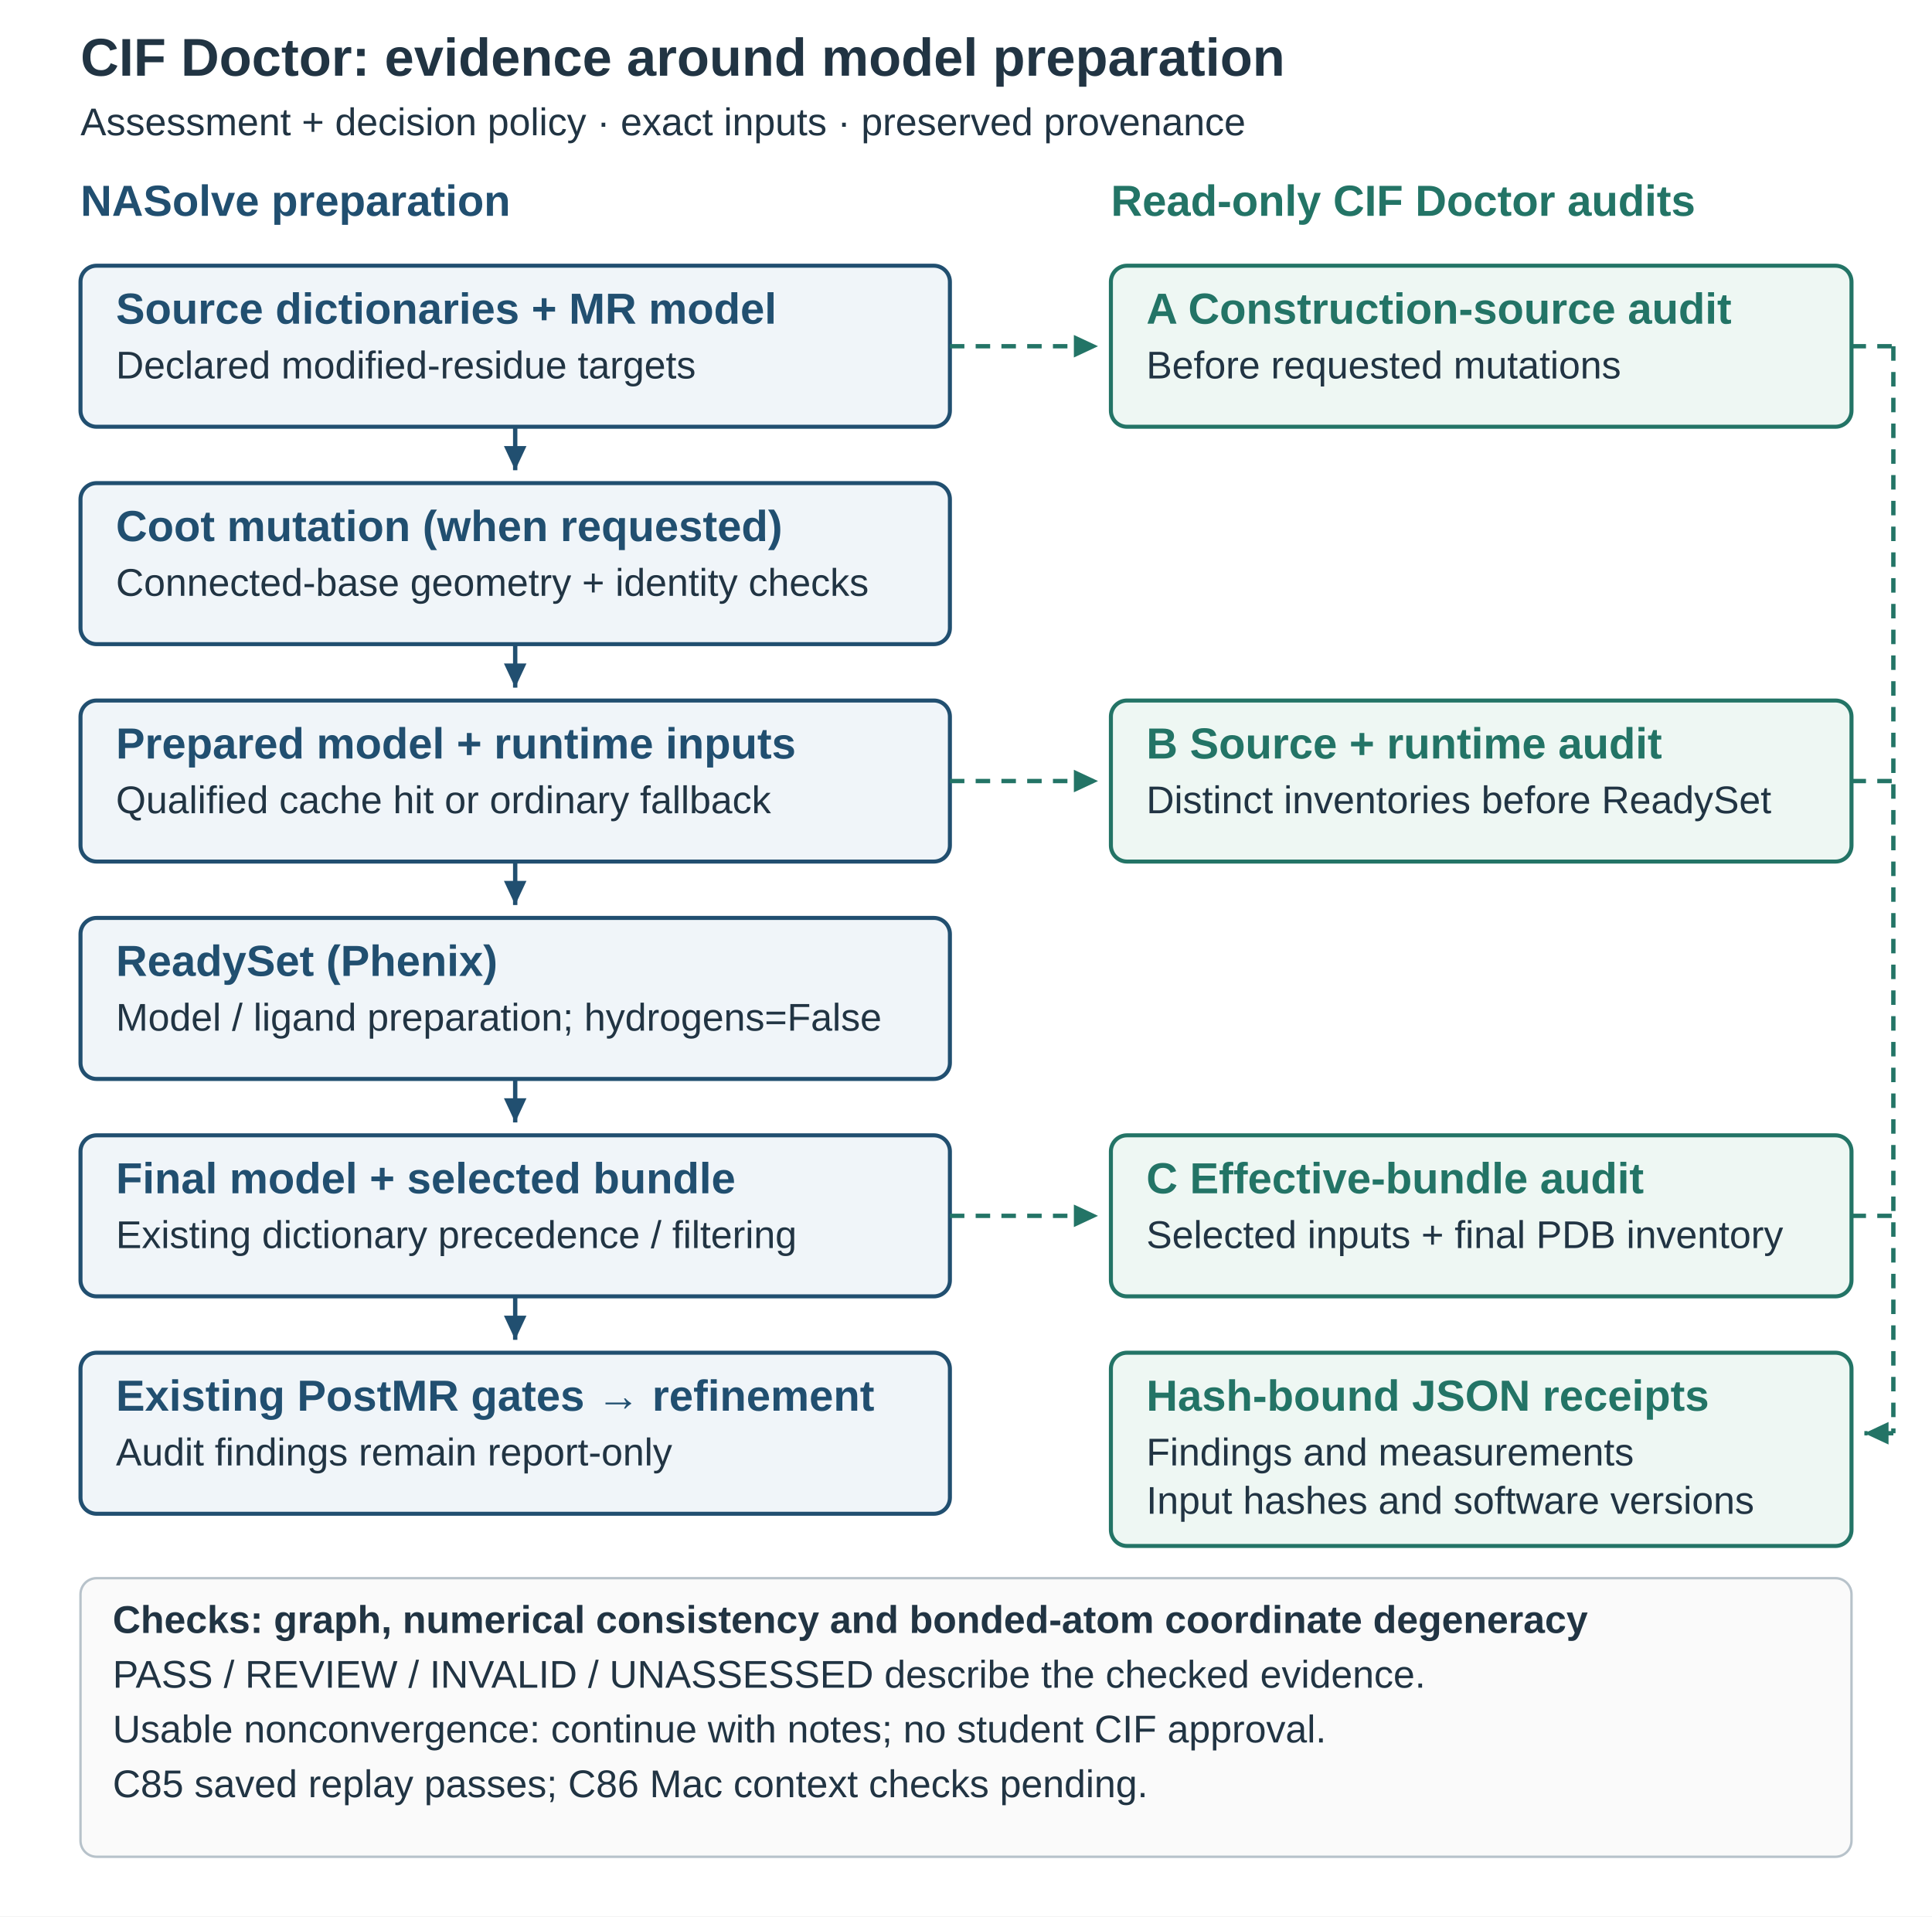
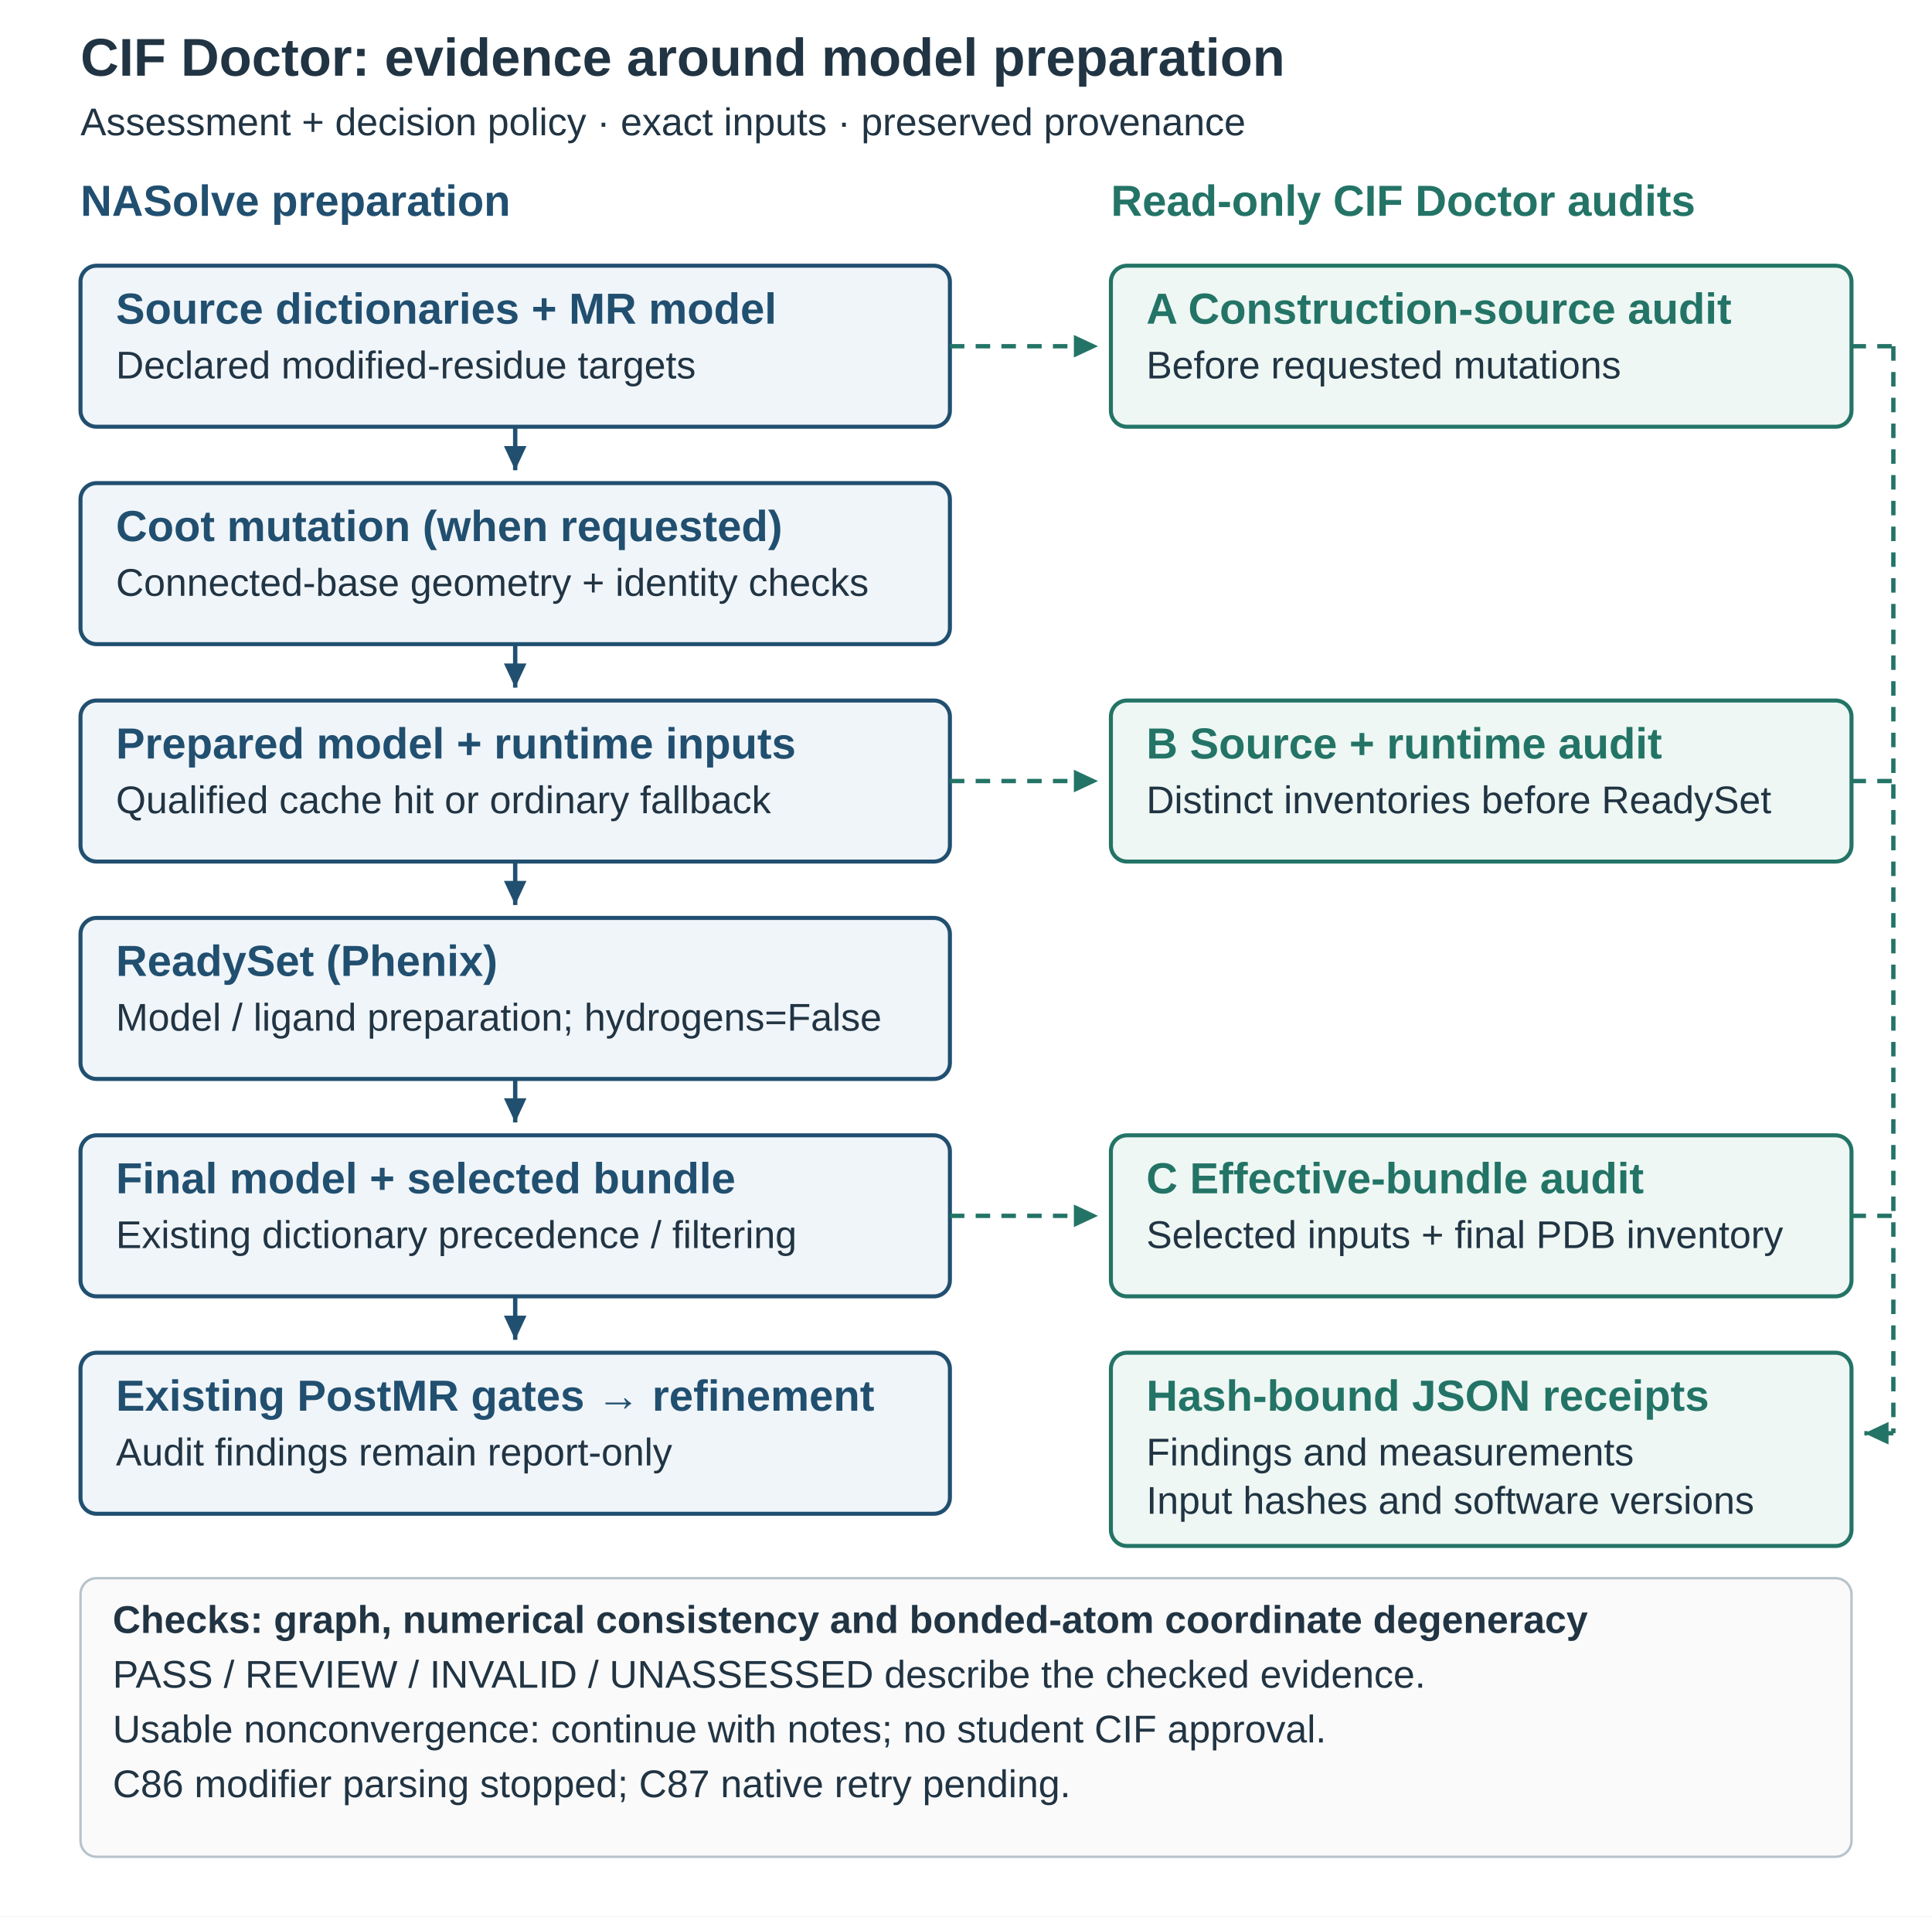
<svg xmlns="http://www.w3.org/2000/svg" width="180mm" height="178.5mm" viewBox="0 0 1200 1190" role="img" aria-labelledby="title description">
  <rect width="1200" height="1190" fill="white" />
  <text x="50" y="47" font-family="Arial, Helvetica, sans-serif" font-size="33" font-weight="bold" fill="#213443" text-anchor="start">CIF Doctor: evidence around model preparation</text>
  <text x="50" y="84" font-family="Arial, Helvetica, sans-serif" font-size="24" font-weight="normal" fill="#213443" text-anchor="start">Assessment + decision policy · exact inputs · preserved provenance</text>
  <text x="50" y="134" font-family="Arial, Helvetica, sans-serif" font-size="27" font-weight="bold" fill="#214f70" text-anchor="start">NASolve preparation</text>
  <text x="690" y="134" font-family="Arial, Helvetica, sans-serif" font-size="27" font-weight="bold" fill="#237466" text-anchor="start">Read-only CIF Doctor audits</text>
  <g id="source-inputs">
    <rect x="50" y="165" width="540" height="100" rx="10" fill="#f0f5f9" stroke="#214f70" stroke-width="2.5" />
    <text x="72" y="201" font-family="Arial, Helvetica, sans-serif" font-size="27" font-weight="bold" fill="#214f70" text-anchor="start">Source dictionaries + MR model</text>
    <text x="72" y="235" font-family="Arial, Helvetica, sans-serif" font-size="24" font-weight="normal" fill="#213443" text-anchor="start">Declared modified-residue targets</text>
  </g>
  <g id="coot-mutation">
    <rect x="50" y="300" width="540" height="100" rx="10" fill="#f0f5f9" stroke="#214f70" stroke-width="2.5" />
    <text x="72" y="336" font-family="Arial, Helvetica, sans-serif" font-size="27" font-weight="bold" fill="#214f70" text-anchor="start">Coot mutation (when requested)</text>
    <text x="72" y="370" font-family="Arial, Helvetica, sans-serif" font-size="24" font-weight="normal" fill="#213443" text-anchor="start">Connected-base geometry + identity checks</text>
  </g>
  <g id="prepared-inputs">
    <rect x="50" y="435" width="540" height="100" rx="10" fill="#f0f5f9" stroke="#214f70" stroke-width="2.5" />
    <text x="72" y="471" font-family="Arial, Helvetica, sans-serif" font-size="27" font-weight="bold" fill="#214f70" text-anchor="start">Prepared model + runtime inputs</text>
    <text x="72" y="505" font-family="Arial, Helvetica, sans-serif" font-size="24" font-weight="normal" fill="#213443" text-anchor="start">Qualified cache hit or ordinary fallback</text>
  </g>
  <g id="readyset">
    <rect x="50" y="570" width="540" height="100" rx="10" fill="#f0f5f9" stroke="#214f70" stroke-width="2.5" />
    <text x="72" y="606" font-family="Arial, Helvetica, sans-serif" font-size="27" font-weight="bold" fill="#214f70" text-anchor="start">ReadySet (Phenix)</text>
    <text x="72" y="640" font-family="Arial, Helvetica, sans-serif" font-size="24" font-weight="normal" fill="#213443" text-anchor="start">Model / ligand preparation; hydrogens=False</text>
  </g>
  <g id="effective-inputs">
    <rect x="50" y="705" width="540" height="100" rx="10" fill="#f0f5f9" stroke="#214f70" stroke-width="2.5" />
    <text x="72" y="741" font-family="Arial, Helvetica, sans-serif" font-size="27" font-weight="bold" fill="#214f70" text-anchor="start">Final model + selected bundle</text>
    <text x="72" y="775" font-family="Arial, Helvetica, sans-serif" font-size="24" font-weight="normal" fill="#213443" text-anchor="start">Existing dictionary precedence / filtering</text>
  </g>
  <g id="postmr-gates">
    <rect x="50" y="840" width="540" height="100" rx="10" fill="#f0f5f9" stroke="#214f70" stroke-width="2.5" />
    <text x="72" y="876" font-family="Arial, Helvetica, sans-serif" font-size="27" font-weight="bold" fill="#214f70" text-anchor="start">Existing PostMR gates → refinement</text>
    <text x="72" y="910" font-family="Arial, Helvetica, sans-serif" font-size="24" font-weight="normal" fill="#213443" text-anchor="start">Audit findings remain report-only</text>
  </g>
  <g id="preparation-flow-0">
    <path d="M 320.0 265.0 L 320.0 292.0" fill="none" stroke="#214f70" stroke-width="2.7" />
    <polygon points="320.0,292.0 313.0,277.0 327.0,277.0" fill="#214f70" />
  </g>
  <g id="preparation-flow-1">
    <path d="M 320.0 400.0 L 320.0 427.0" fill="none" stroke="#214f70" stroke-width="2.7" />
    <polygon points="320.0,427.0 313.0,412.0 327.0,412.0" fill="#214f70" />
  </g>
  <g id="preparation-flow-2">
    <path d="M 320.0 535.0 L 320.0 562.0" fill="none" stroke="#214f70" stroke-width="2.7" />
    <polygon points="320.0,562.0 313.0,547.0 327.0,547.0" fill="#214f70" />
  </g>
  <g id="preparation-flow-3">
    <path d="M 320.0 670.0 L 320.0 697.0" fill="none" stroke="#214f70" stroke-width="2.7" />
    <polygon points="320.0,697.0 313.0,682.0 327.0,682.0" fill="#214f70" />
  </g>
  <g id="preparation-flow-4">
    <path d="M 320.0 805.0 L 320.0 832.0" fill="none" stroke="#214f70" stroke-width="2.7" />
    <polygon points="320.0,832.0 313.0,817.0 327.0,817.0" fill="#214f70" />
  </g>
  <g id="mutation-audit">
    <rect x="690" y="165" width="460" height="100" rx="10" fill="#eef7f3" stroke="#237466" stroke-width="2.5" />
    <text x="712" y="201" font-family="Arial, Helvetica, sans-serif" font-size="27" font-weight="bold" fill="#237466" text-anchor="start">A  Construction-source audit</text>
    <text x="712" y="235" font-family="Arial, Helvetica, sans-serif" font-size="24" font-weight="normal" fill="#213443" text-anchor="start">Before requested mutations</text>
  </g>
  <g id="audit-branch-mutation-audit">
    <path d="M 590.0 215.0 L 599.0 215.0" fill="none" stroke="#237466" stroke-width="2.7" />
    <path d="M 606.0 215.0 L 615.0 215.0" fill="none" stroke="#237466" stroke-width="2.7" />
    <path d="M 622.0 215.0 L 631.0 215.0" fill="none" stroke="#237466" stroke-width="2.7" />
    <path d="M 638.0 215.0 L 647.0 215.0" fill="none" stroke="#237466" stroke-width="2.7" />
    <path d="M 654.0 215.0 L 663.0 215.0" fill="none" stroke="#237466" stroke-width="2.7" />
    <path d="M 670.0 215.0 L 679.0 215.0" fill="none" stroke="#237466" stroke-width="2.7" />
    <polygon points="682.0,215.0 667.0,222.0 667.0,208.0" fill="#237466" />
  </g>
  <g id="source-runtime-audit">
    <rect x="690" y="435" width="460" height="100" rx="10" fill="#eef7f3" stroke="#237466" stroke-width="2.5" />
    <text x="712" y="471" font-family="Arial, Helvetica, sans-serif" font-size="27" font-weight="bold" fill="#237466" text-anchor="start">B  Source + runtime audit</text>
    <text x="712" y="505" font-family="Arial, Helvetica, sans-serif" font-size="24" font-weight="normal" fill="#213443" text-anchor="start">Distinct inventories before ReadySet</text>
  </g>
  <g id="audit-branch-source-runtime-audit">
    <path d="M 590.0 485.0 L 599.0 485.0" fill="none" stroke="#237466" stroke-width="2.7" />
    <path d="M 606.0 485.0 L 615.0 485.0" fill="none" stroke="#237466" stroke-width="2.7" />
    <path d="M 622.0 485.0 L 631.0 485.0" fill="none" stroke="#237466" stroke-width="2.7" />
    <path d="M 638.0 485.0 L 647.0 485.0" fill="none" stroke="#237466" stroke-width="2.7" />
    <path d="M 654.0 485.0 L 663.0 485.0" fill="none" stroke="#237466" stroke-width="2.7" />
    <path d="M 670.0 485.0 L 679.0 485.0" fill="none" stroke="#237466" stroke-width="2.7" />
    <polygon points="682.0,485.0 667.0,492.0 667.0,478.0" fill="#237466" />
  </g>
  <g id="effective-audit">
    <rect x="690" y="705" width="460" height="100" rx="10" fill="#eef7f3" stroke="#237466" stroke-width="2.5" />
    <text x="712" y="741" font-family="Arial, Helvetica, sans-serif" font-size="27" font-weight="bold" fill="#237466" text-anchor="start">C  Effective-bundle audit</text>
    <text x="712" y="775" font-family="Arial, Helvetica, sans-serif" font-size="24" font-weight="normal" fill="#213443" text-anchor="start">Selected inputs + final PDB inventory</text>
  </g>
  <g id="audit-branch-effective-audit">
    <path d="M 590.0 755.0 L 599.0 755.0" fill="none" stroke="#237466" stroke-width="2.7" />
    <path d="M 606.0 755.0 L 615.0 755.0" fill="none" stroke="#237466" stroke-width="2.7" />
    <path d="M 622.0 755.0 L 631.0 755.0" fill="none" stroke="#237466" stroke-width="2.7" />
    <path d="M 638.0 755.0 L 647.0 755.0" fill="none" stroke="#237466" stroke-width="2.7" />
    <path d="M 654.0 755.0 L 663.0 755.0" fill="none" stroke="#237466" stroke-width="2.7" />
    <path d="M 670.0 755.0 L 679.0 755.0" fill="none" stroke="#237466" stroke-width="2.7" />
    <polygon points="682.0,755.0 667.0,762.0 667.0,748.0" fill="#237466" />
  </g>
  <g id="json-receipts">
    <rect x="690" y="840" width="460" height="120" rx="10" fill="#eef7f3" stroke="#237466" stroke-width="2.5" />
    <text x="712" y="876" font-family="Arial, Helvetica, sans-serif" font-size="27" font-weight="bold" fill="#237466" text-anchor="start">Hash-bound JSON receipts</text>
    <text x="712" y="910" font-family="Arial, Helvetica, sans-serif" font-size="24" font-weight="normal" fill="#213443" text-anchor="start">Findings and measurements</text>
    <text x="712" y="940" font-family="Arial, Helvetica, sans-serif" font-size="24" font-weight="normal" fill="#213443" text-anchor="start">Input hashes and software versions</text>
  </g>
  <g id="mutation-to-receipts">
    <path d="M 1150.0 215.0 L 1159.0 215.0" fill="none" stroke="#237466" stroke-width="2.7" />
    <path d="M 1166.0 215.0 L 1175.0 215.0" fill="none" stroke="#237466" stroke-width="2.7" />
    <path d="M 1176.0 215.0 L 1176.0 224.0" fill="none" stroke="#237466" stroke-width="2.7" />
    <path d="M 1176.0 231.0 L 1176.0 240.0" fill="none" stroke="#237466" stroke-width="2.7" />
    <path d="M 1176.0 247.0 L 1176.0 256.0" fill="none" stroke="#237466" stroke-width="2.7" />
    <path d="M 1176.0 263.0 L 1176.0 272.0" fill="none" stroke="#237466" stroke-width="2.7" />
    <path d="M 1176.0 279.0 L 1176.0 288.0" fill="none" stroke="#237466" stroke-width="2.7" />
    <path d="M 1176.0 295.0 L 1176.0 304.0" fill="none" stroke="#237466" stroke-width="2.7" />
    <path d="M 1176.0 311.0 L 1176.0 320.0" fill="none" stroke="#237466" stroke-width="2.7" />
    <path d="M 1176.0 327.0 L 1176.0 336.0" fill="none" stroke="#237466" stroke-width="2.7" />
    <path d="M 1176.0 343.0 L 1176.0 352.0" fill="none" stroke="#237466" stroke-width="2.7" />
    <path d="M 1176.0 359.0 L 1176.0 368.0" fill="none" stroke="#237466" stroke-width="2.7" />
    <path d="M 1176.0 375.0 L 1176.0 384.0" fill="none" stroke="#237466" stroke-width="2.7" />
    <path d="M 1176.0 391.0 L 1176.0 400.0" fill="none" stroke="#237466" stroke-width="2.7" />
    <path d="M 1176.0 407.0 L 1176.0 416.0" fill="none" stroke="#237466" stroke-width="2.7" />
    <path d="M 1176.0 423.0 L 1176.0 432.0" fill="none" stroke="#237466" stroke-width="2.7" />
    <path d="M 1176.0 439.0 L 1176.0 448.0" fill="none" stroke="#237466" stroke-width="2.7" />
    <path d="M 1176.0 455.0 L 1176.0 464.0" fill="none" stroke="#237466" stroke-width="2.7" />
    <path d="M 1176.0 471.0 L 1176.0 480.0" fill="none" stroke="#237466" stroke-width="2.7" />
    <path d="M 1176.0 487.0 L 1176.0 496.0" fill="none" stroke="#237466" stroke-width="2.7" />
    <path d="M 1176.0 503.0 L 1176.0 512.0" fill="none" stroke="#237466" stroke-width="2.7" />
    <path d="M 1176.0 519.0 L 1176.0 528.0" fill="none" stroke="#237466" stroke-width="2.7" />
    <path d="M 1176.0 535.0 L 1176.0 544.0" fill="none" stroke="#237466" stroke-width="2.7" />
    <path d="M 1176.0 551.0 L 1176.0 560.0" fill="none" stroke="#237466" stroke-width="2.7" />
    <path d="M 1176.0 567.0 L 1176.0 576.0" fill="none" stroke="#237466" stroke-width="2.7" />
    <path d="M 1176.0 583.0 L 1176.0 592.0" fill="none" stroke="#237466" stroke-width="2.7" />
    <path d="M 1176.0 599.0 L 1176.0 608.0" fill="none" stroke="#237466" stroke-width="2.7" />
    <path d="M 1176.0 615.0 L 1176.0 624.0" fill="none" stroke="#237466" stroke-width="2.7" />
    <path d="M 1176.0 631.0 L 1176.0 640.0" fill="none" stroke="#237466" stroke-width="2.7" />
    <path d="M 1176.0 647.0 L 1176.0 656.0" fill="none" stroke="#237466" stroke-width="2.7" />
    <path d="M 1176.0 663.0 L 1176.0 672.0" fill="none" stroke="#237466" stroke-width="2.7" />
    <path d="M 1176.0 679.0 L 1176.0 688.0" fill="none" stroke="#237466" stroke-width="2.7" />
    <path d="M 1176.0 695.0 L 1176.0 704.0" fill="none" stroke="#237466" stroke-width="2.7" />
    <path d="M 1176.0 711.0 L 1176.0 720.0" fill="none" stroke="#237466" stroke-width="2.7" />
    <path d="M 1176.0 727.0 L 1176.0 736.0" fill="none" stroke="#237466" stroke-width="2.7" />
    <path d="M 1176.0 743.0 L 1176.0 752.0" fill="none" stroke="#237466" stroke-width="2.7" />
    <path d="M 1176.0 759.0 L 1176.0 768.0" fill="none" stroke="#237466" stroke-width="2.7" />
    <path d="M 1176.0 775.0 L 1176.0 784.0" fill="none" stroke="#237466" stroke-width="2.7" />
    <path d="M 1176.0 791.0 L 1176.0 800.0" fill="none" stroke="#237466" stroke-width="2.7" />
    <path d="M 1176.0 807.0 L 1176.0 816.0" fill="none" stroke="#237466" stroke-width="2.7" />
    <path d="M 1176.0 823.0 L 1176.0 832.0" fill="none" stroke="#237466" stroke-width="2.7" />
    <path d="M 1176.0 839.0 L 1176.0 848.0" fill="none" stroke="#237466" stroke-width="2.7" />
    <path d="M 1176.0 855.0 L 1176.0 864.0" fill="none" stroke="#237466" stroke-width="2.7" />
    <path d="M 1176.0 871.0 L 1176.0 880.0" fill="none" stroke="#237466" stroke-width="2.7" />
    <path d="M 1176.0 887.0 L 1176.0 890.0" fill="none" stroke="#237466" stroke-width="2.7" />
    <path d="M 1176.0 890.0 L 1167.0 890.0" fill="none" stroke="#237466" stroke-width="2.7" />
    <path d="M 1160.0 890.0 L 1158.0 890.0" fill="none" stroke="#237466" stroke-width="2.7" />
    <polygon points="1158.0,890.0 1173.0,883.0 1173.0,897.0" fill="#237466" />
  </g>
  <g id="source-to-receipts">
    <path d="M 1150.0 485.0 L 1159.0 485.0" fill="none" stroke="#237466" stroke-width="2.7" />
    <path d="M 1166.0 485.0 L 1175.0 485.0" fill="none" stroke="#237466" stroke-width="2.7" />
  </g>
  <g id="effective-to-receipts">
    <path d="M 1150.0 755.0 L 1159.0 755.0" fill="none" stroke="#237466" stroke-width="2.7" />
    <path d="M 1166.0 755.0 L 1175.0 755.0" fill="none" stroke="#237466" stroke-width="2.7" />
  </g>
  <g id="scope-notes">
    <rect x="50" y="980" width="1100" height="173" rx="10" fill="#fafafa" stroke="#b7c2ca" stroke-width="1.5" />
    <text x="70" y="1014" font-family="Arial, Helvetica, sans-serif" font-size="24" font-weight="bold" fill="#213443" text-anchor="start">Checks: graph, numerical consistency and bonded-atom coordinate degeneracy</text>
    <text x="70" y="1048" font-family="Arial, Helvetica, sans-serif" font-size="24" font-weight="normal" fill="#213443" text-anchor="start">PASS / REVIEW / INVALID / UNASSESSED describe the checked evidence.</text>
    <text x="70" y="1082" font-family="Arial, Helvetica, sans-serif" font-size="24" font-weight="normal" fill="#213443" text-anchor="start">Usable nonconvergence: continue with notes; no student CIF approval.</text>
-     <text x="70" y="1116" font-family="Arial, Helvetica, sans-serif" font-size="24" font-weight="normal" fill="#213443" text-anchor="start">C85 saved replay passes; C86 Mac context checks pending.</text>
+     <text x="70" y="1116" font-family="Arial, Helvetica, sans-serif" font-size="24" font-weight="normal" fill="#213443" text-anchor="start">C86 modifier parsing stopped; C87 native retry pending.</text>
  </g>
</svg>
